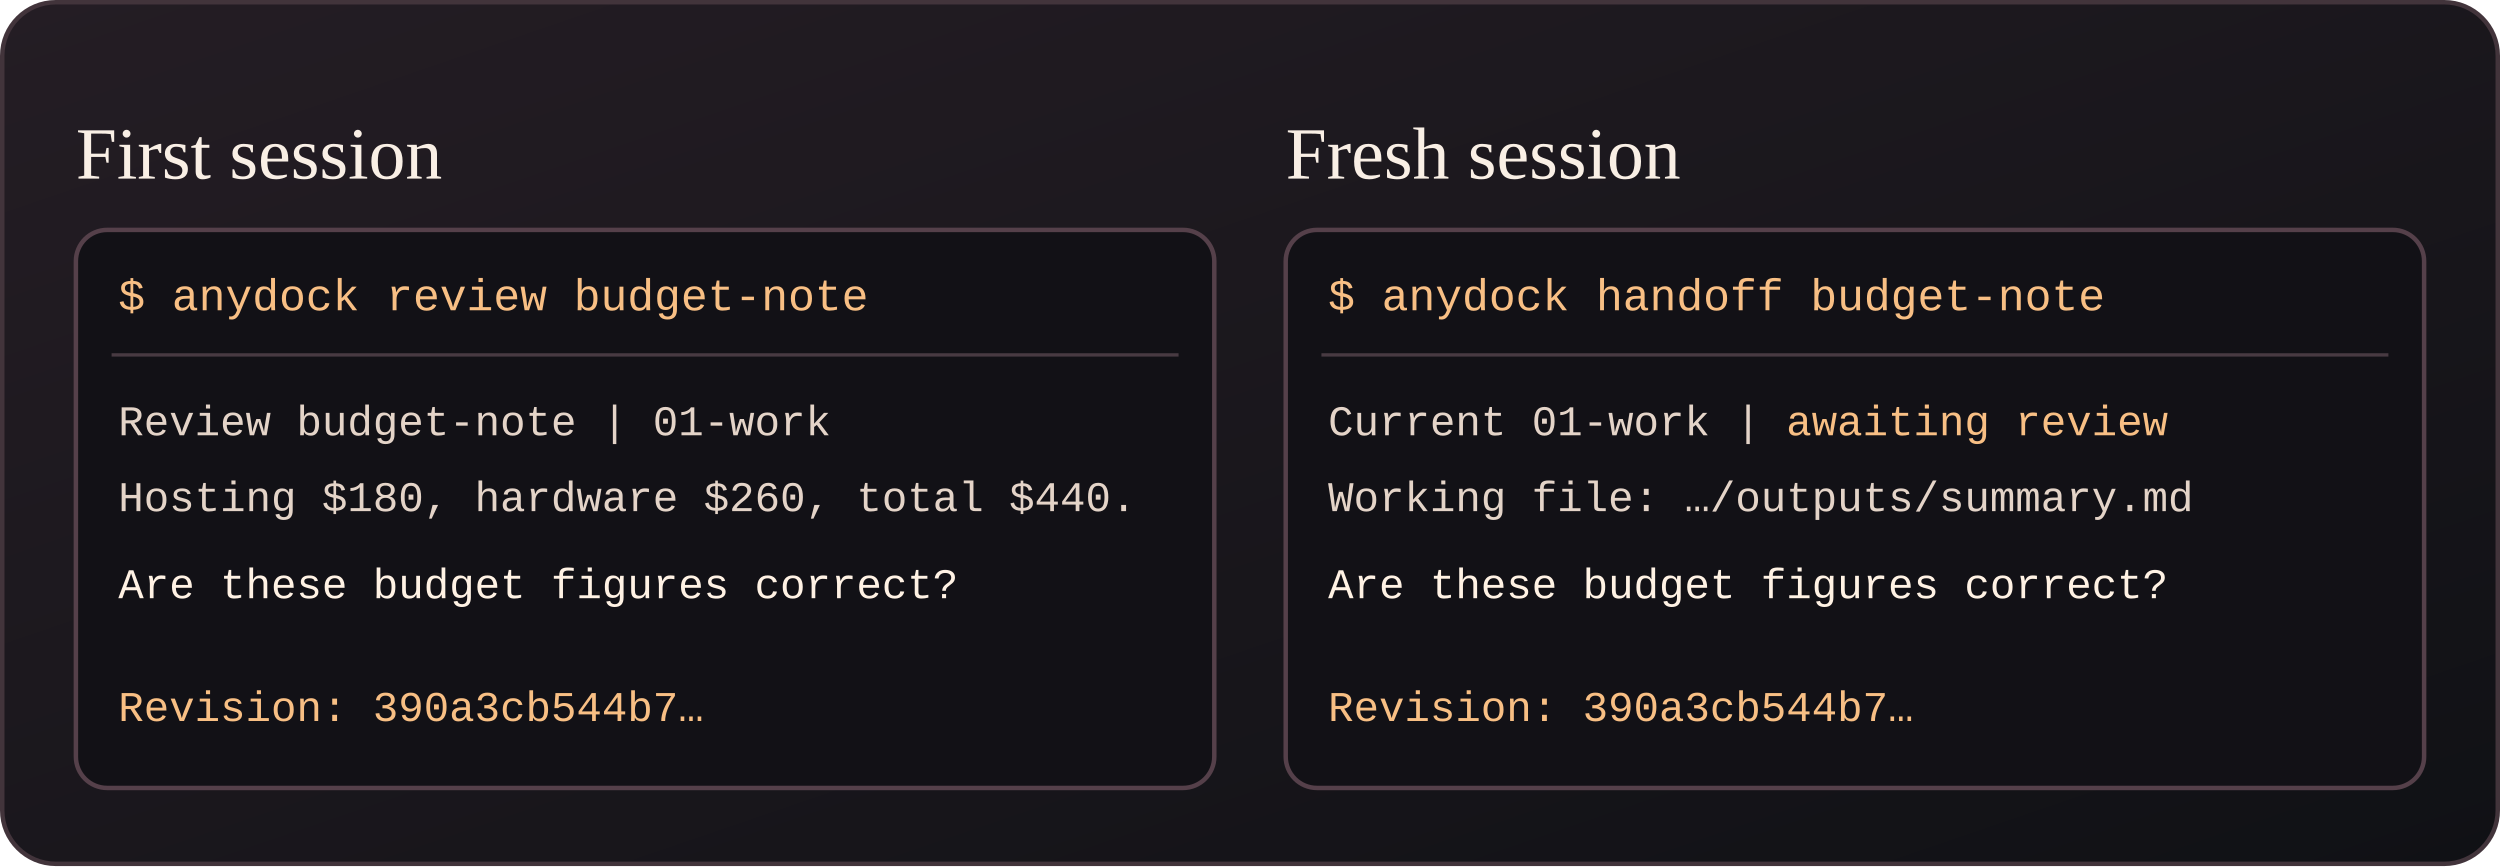
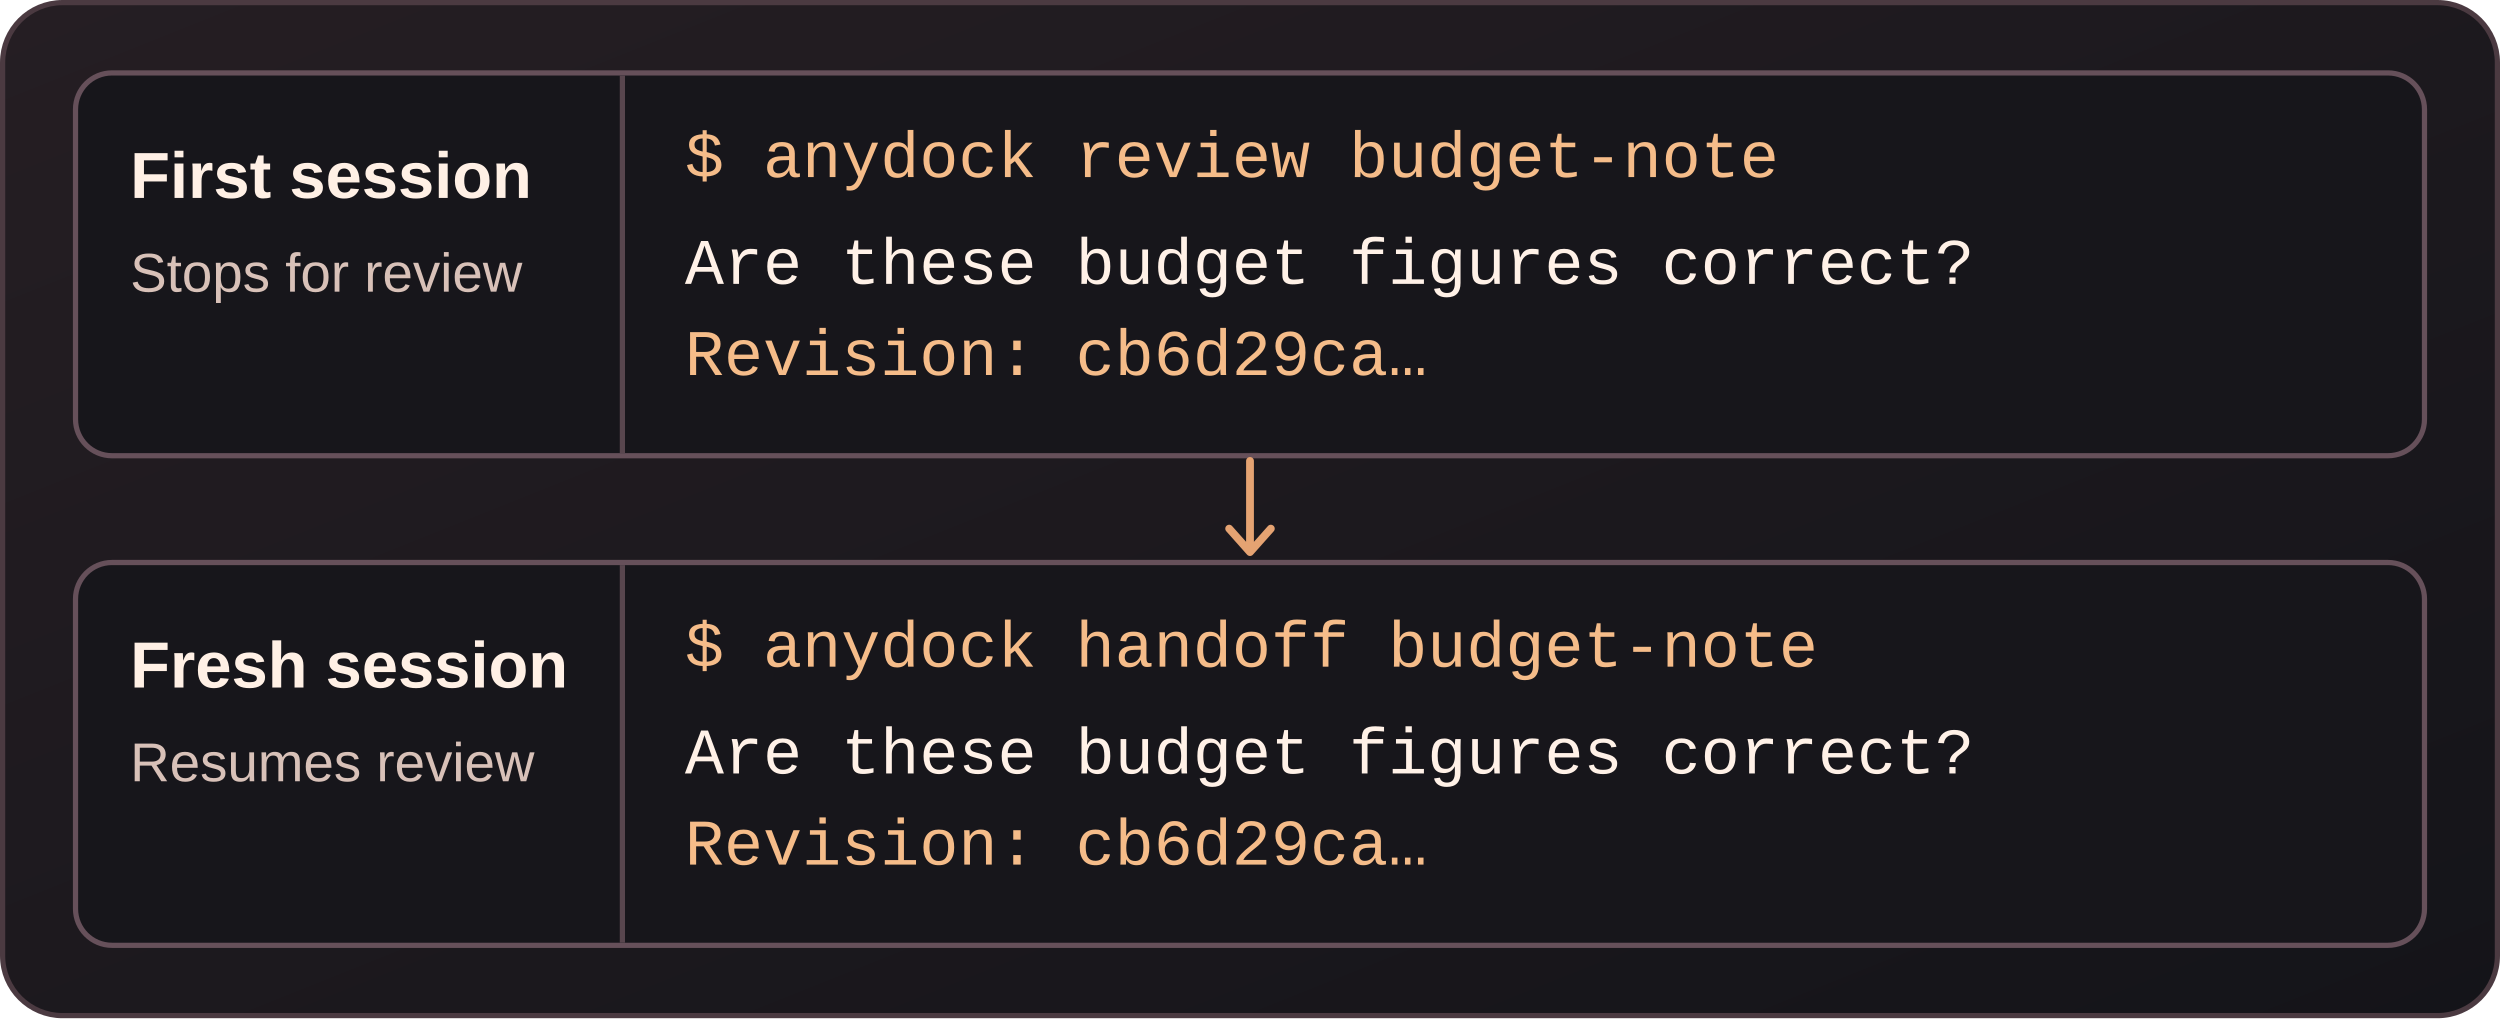
- <svg xmlns="http://www.w3.org/2000/svg" viewBox="0 0 1120 388" width="1120" height="388" role="img" aria-labelledby="title description">
+ <svg xmlns="http://www.w3.org/2000/svg" width="960" height="391" viewBox="0 0 960 391" role="img" aria-labelledby="title description">
  <defs>
-     <linearGradient id="background" x1="0" y1="0" x2="1" y2="1">
-       <stop stop-color="#241d24" />
-       <stop offset="1" stop-color="#101115" />
-     </linearGradient>
-     <linearGradient id="accent">
-       <stop stop-color="#bd7161" />
-       <stop offset="1" stop-color="#f4c387" />
+     <linearGradient id="bg" x2="1" y2="1">
+       <stop stop-color="#251e23" />
+       <stop offset="1" stop-color="#141419" />
    </linearGradient>
  </defs>
-   <rect x="1" y="1" width="1118" height="386" rx="24" fill="url(#background)" stroke="#42343b" stroke-width="2" />
-   <path d="M34 29h1052" stroke="url(#accent)" stroke-width="2" />
-   <g font-family="Georgia,'Times New Roman',serif" font-size="33" fill="#f9efe5">
-     <text x="34" y="80">First session</text>
-     <text x="576" y="80">Fresh session</text>
+   <rect x="1" y="1" width="958" height="389" rx="23" fill="url(#bg)" stroke="#4b3a41" stroke-width="2" />
+   <g fill="#17161b" stroke="#66505a" stroke-width="2">
+     <rect x="29" y="28" width="902" height="147" rx="14" />
+     <rect x="29" y="216" width="902" height="147" rx="14" />
  </g>
-   <g fill="#121116" stroke="#55404a" stroke-width="2">
-     <rect x="34" y="103" width="510" height="250" rx="14" />
-     <rect x="576" y="103" width="510" height="250" rx="14" />
+   <path d="M239 29v145m0 43v145" stroke="#58464e" stroke-width="2" />
+   <path d="M480 177v35m-8-9 8 9 8-9" fill="none" stroke="#e5a372" stroke-width="3" stroke-linecap="round" stroke-linejoin="round" />
+   <g font-family="Arial, Helvetica, sans-serif">
+     <g fill="#fff0e5" font-size="25" font-weight="700">
+       <text x="50" y="76">First session</text>
+       <text x="50" y="264">Fresh session</text>
+     </g>
+     <g fill="#d8c1b8" font-size="21">
+       <text x="50" y="112">Stops for review</text>
+       <text x="50" y="300">Resumes review</text>
+     </g>
  </g>
-   <path d="M50 159h478m64 0h478" stroke="#483a42" stroke-width="1.5" />
-   <g font-family="Consolas,Menlo,'Liberation Mono',monospace" font-size="19" fill="#e4d4c8">
-     <g fill="#f8bf84" font-size="20">
-       <text x="53" y="139">$ anydock review budget-note</text>
-       <text x="595" y="139">$ anydock handoff budget-note</text>
+   <g font-family="Consolas, Menlo, Liberation Mono, monospace" font-size="25">
+     <g fill="#f5bc89">
+       <text x="263" y="68">$ anydock review budget-note</text>
+       <text x="263" y="256">$ anydock handoff budget-note</text>
+       <text x="263" y="144">Revision: cb6d29ca…</text>
+       <text x="263" y="332">Revision: cb6d29ca…</text>
    </g>
-     <text x="53" y="195">Review budget-note | 01-work</text>
-     <text x="53" y="229">Hosting $180, hardware $260, total $440.</text>
-     <text x="53" y="268" fill="#fff2e4">Are these budget figures correct?</text>
-     <text x="595" y="195">Current 01-work | <tspan fill="#f8bf84">awaiting review</tspan>
-     </text>
-     <text x="595" y="229">Working file: …/outputs/summary.md</text>
-     <text x="595" y="268" fill="#fff2e4">Are these budget figures correct?</text>
-     <g fill="#f8bf84">
-       <text x="53" y="323">Revision: 390a3cb544b7…</text>
-       <text x="595" y="323">Revision: 390a3cb544b7…</text>
+     <g fill="#fff1e7">
+       <text x="263" y="109">Are these budget figures correct?</text>
+       <text x="263" y="297">Are these budget figures correct?</text>
    </g>
  </g>
</svg>
